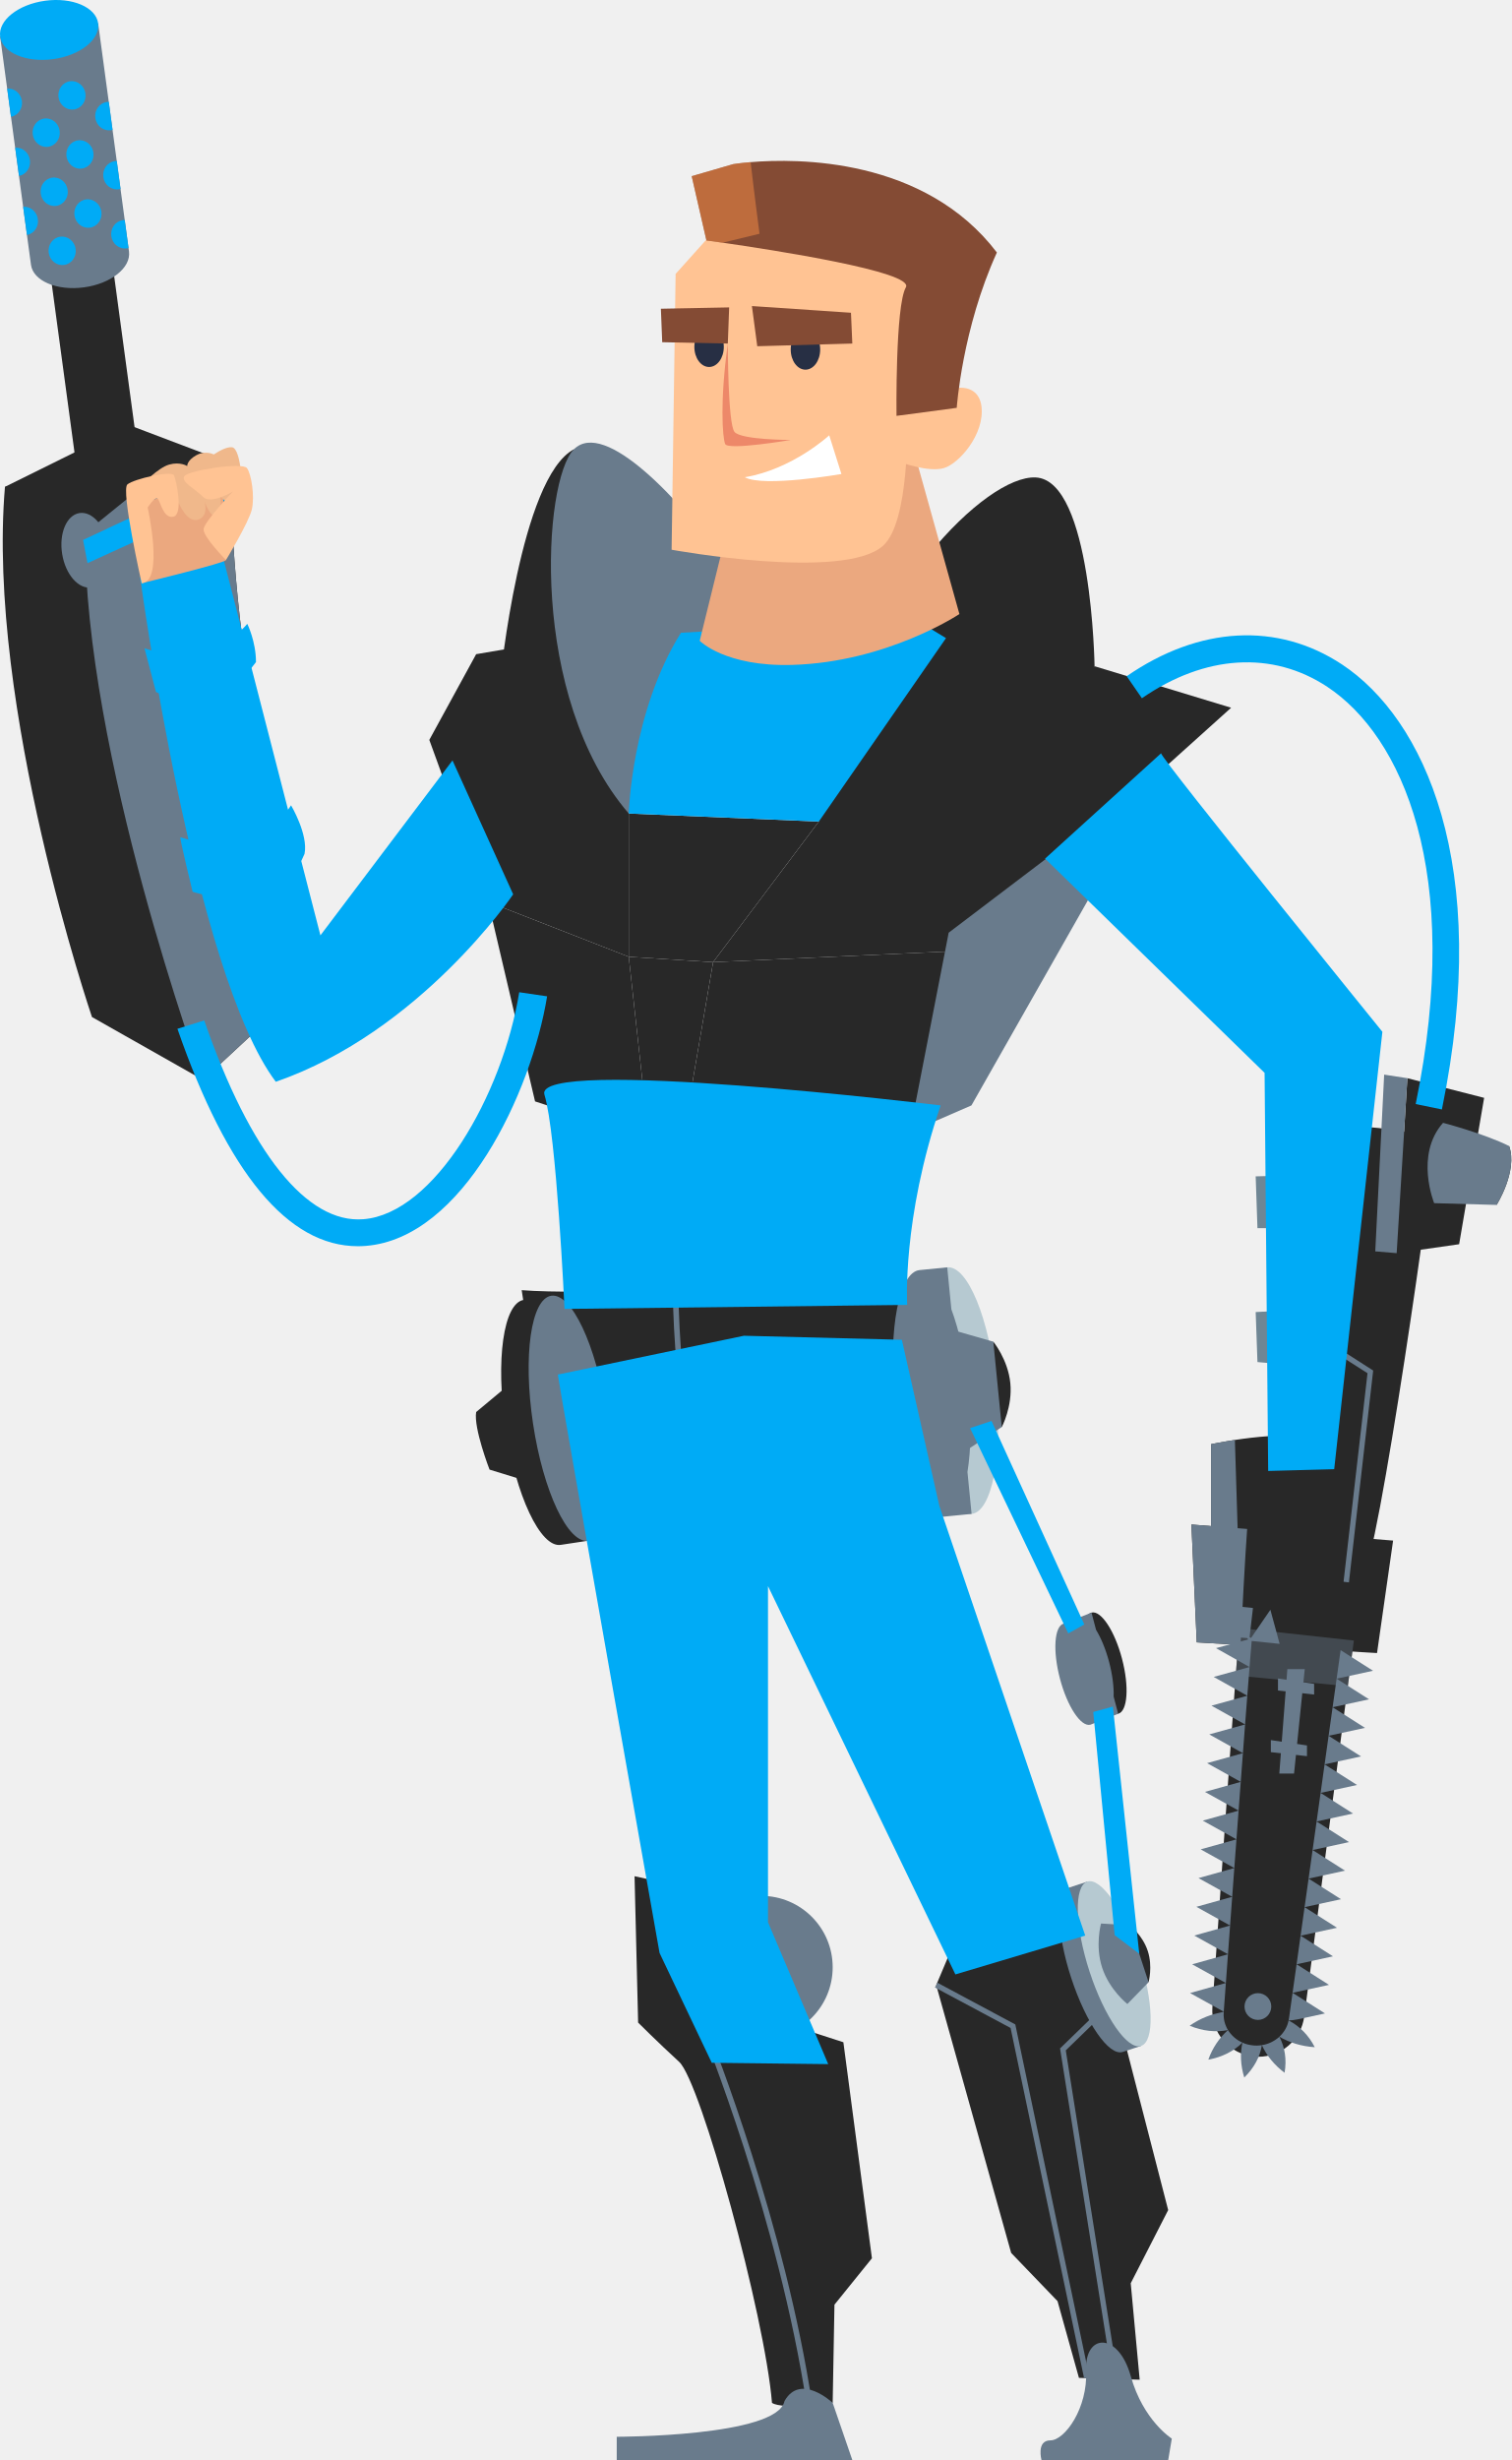
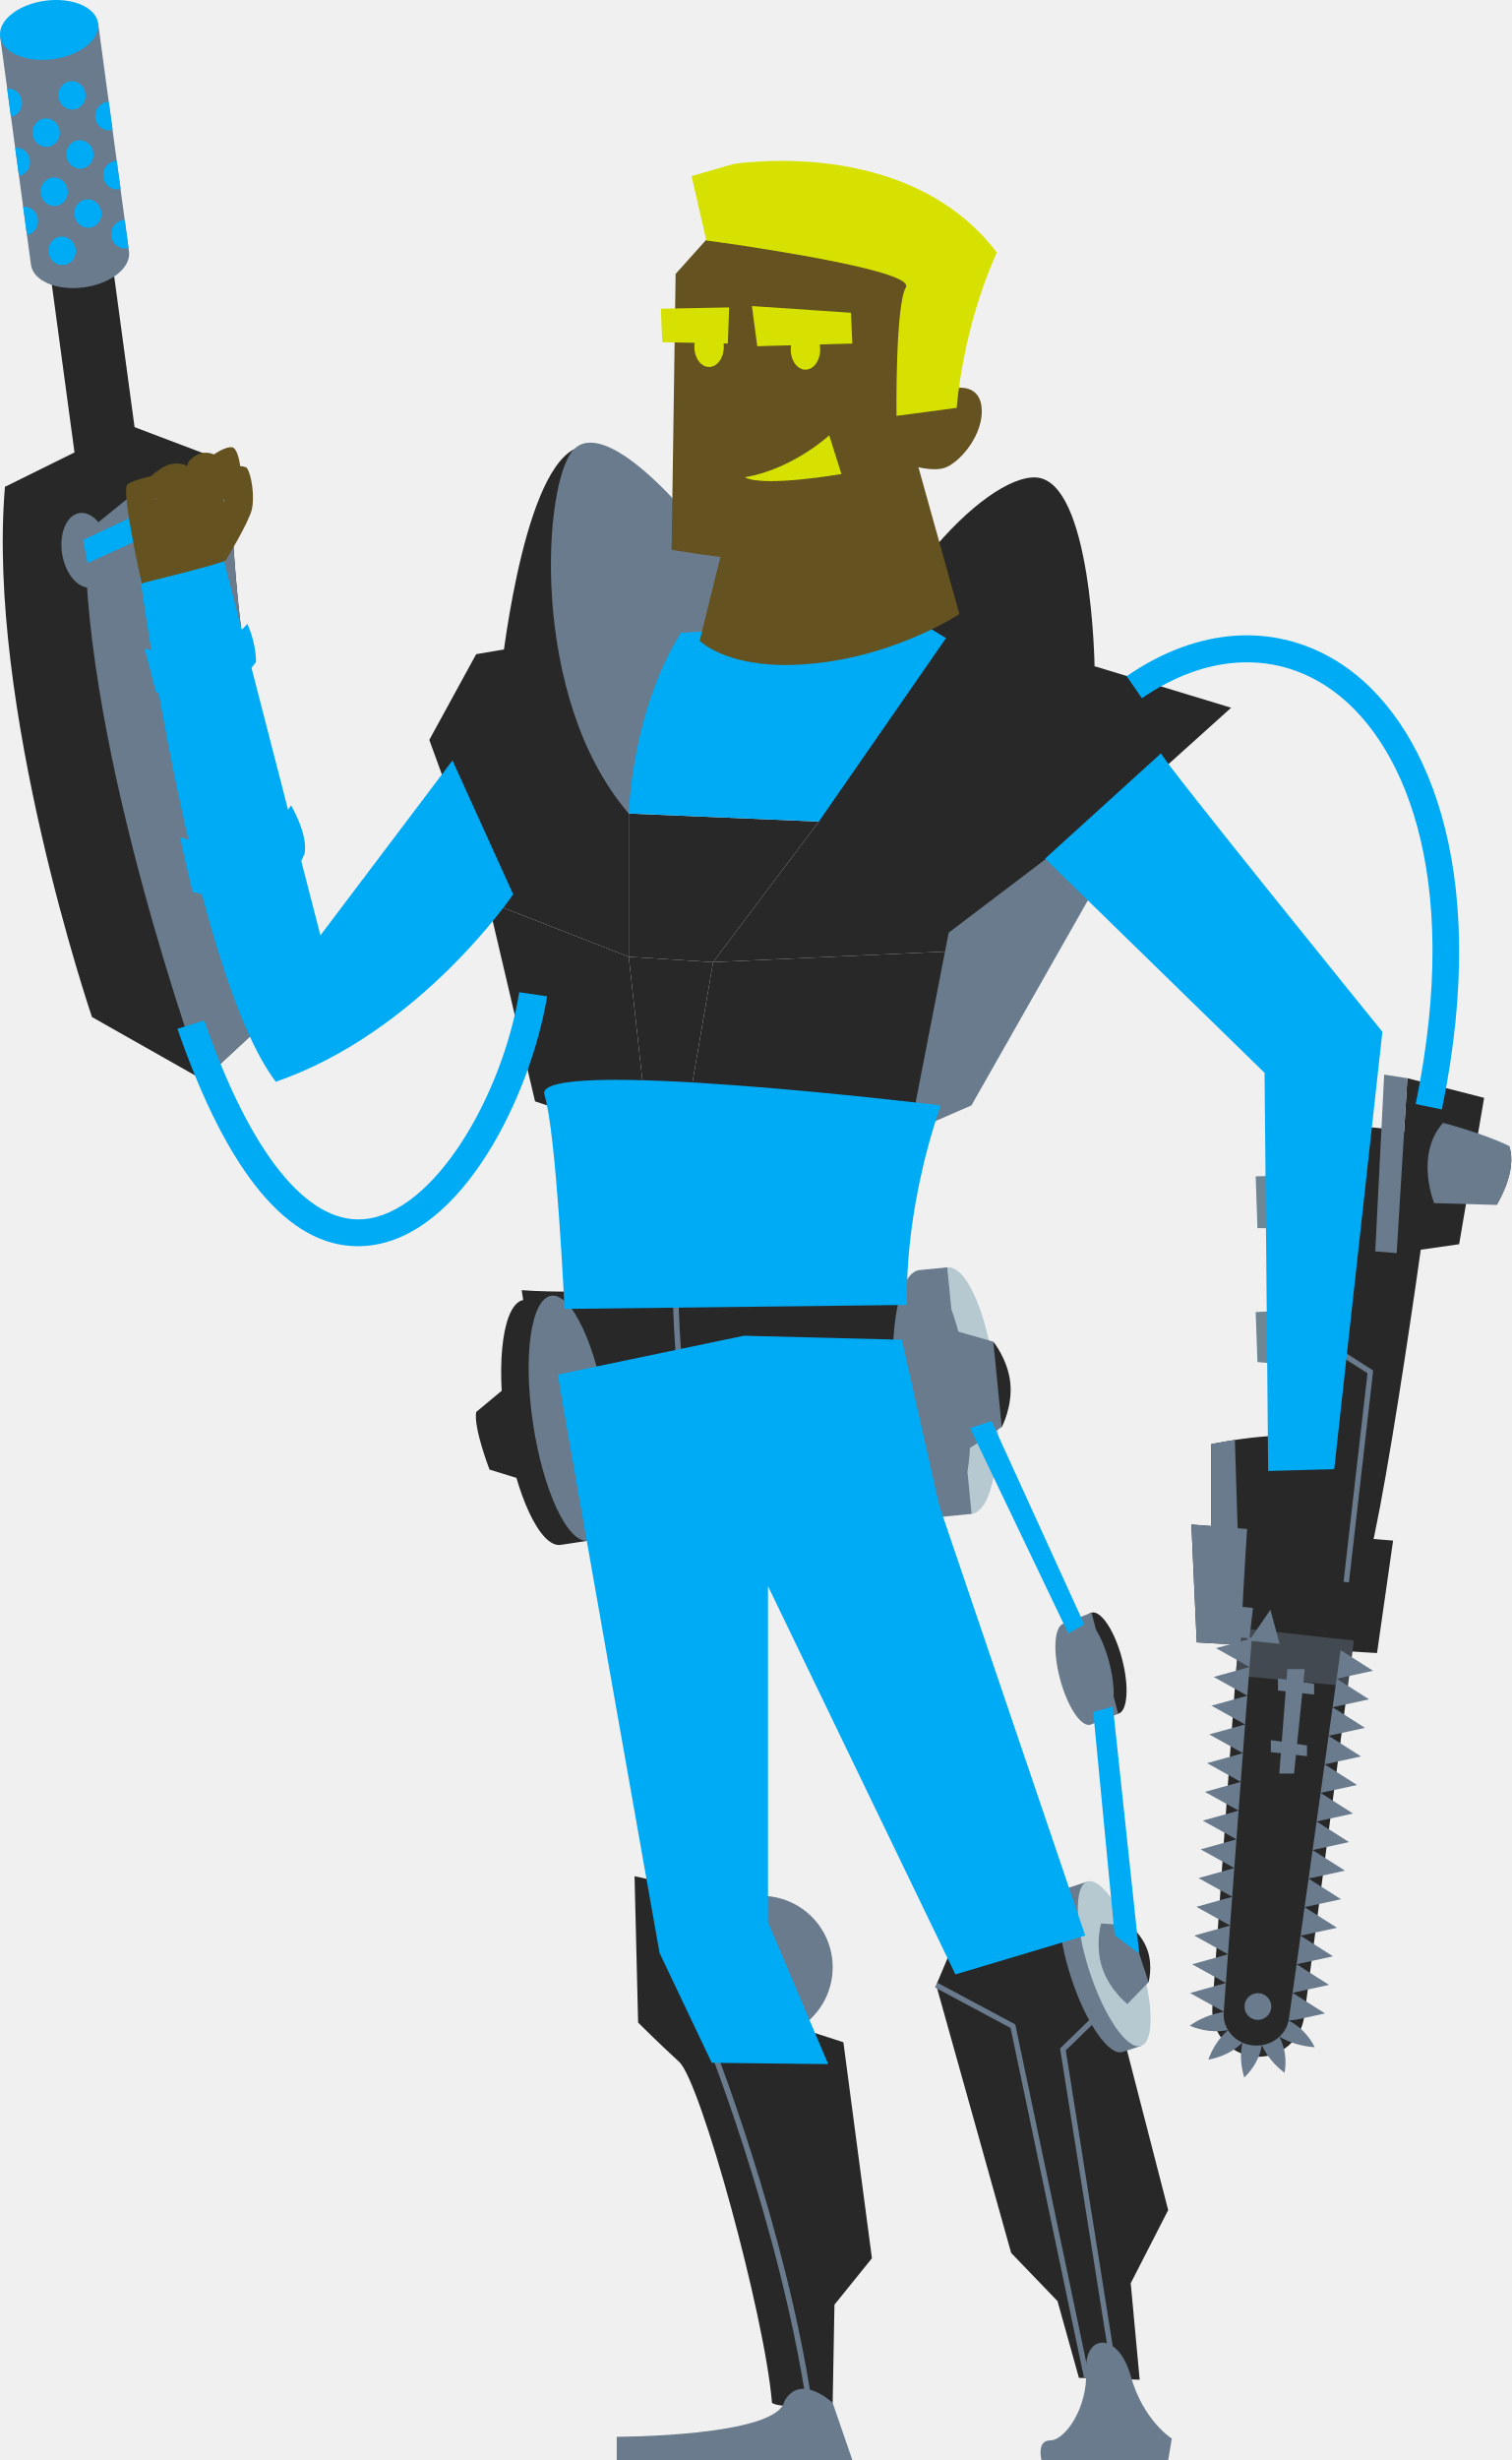
<svg xmlns="http://www.w3.org/2000/svg" viewBox="0 0 75.654 123.112">
  <g isolation="isolate">
    <g id="Layer_2" data-name="Layer 2">
      <g id="Grey" fill="#282828">
        <path d="M15.862,48.754l-5.696,5.294-.003-.003-5.559-3.147S-.689,35.353.249,24.363l7.843-.793,3.415-.346s.067,6.5,1.139,11.928c1.072,5.428,3.216,13.603,3.216,13.603Z" />
        <path d="M25.444,69.326l-1.608,1.34c-.134.804.67,2.881.67,2.881l1.742.536-.804-4.758Z" />
        <path d="M28.978,70.907c-.234-1.552-.622-2.939-1.069-3.976l-.315-2.085-1.376.208c-1.014.153-1.421,3.022-.91,6.407.511,3.386,1.747,6.006,2.76,5.853l1.376-.208-.315-2.085c.122-1.123.082-2.562-.152-4.115Z" />
        <polygon points="65.584 82.425 67.11 82.582 66.646 80.877 65.584 82.425" />
        <polygon points="64.058 82.268 65.584 82.425 65.12 80.719 64.058 82.268" />
        <path d="M67.773,82.103l-.303,2.286-2.182,16.532c-.153,1.158-1.142,2.01-2.289,2.01-.062,0-.123-.003-.185-.008-1.262-.102-2.209-1.198-2.123-2.463.279-4.055.86-12.482,1.169-16.61.104-1.399.174-2.302.193-2.375l5.72.627Z" />
        <polygon points="28.058 37.497 21.491 37.028 23.836 32.739 26.583 32.27 28.058 37.497" />
        <path d="M48.629,37.497c.201,0,8.309,2.144,8.309,2.144l4.691-4.222-6.835-2.077-6.165,4.155Z" />
        <polygon points="31.475 40.713 31.475 47.883 35.697 48.151 40.99 41.115 31.475 40.713" />
        <polygon points="31.475 47.883 24.439 45.136 21.491 37.028 29.8 37.095 31.475 40.713 31.475 47.883" />
        <polygon points="35.697 48.151 48.964 47.548 56.939 39.641 49.299 36.894 40.99 41.115 35.697 48.151" />
        <polygon points="31.475 47.883 32.48 56.997 34.155 57.131 35.697 48.151 31.475 47.883" />
        <polygon points="34.155 57.131 45.547 56.661 48.964 47.548 35.697 48.151 34.155 57.131" />
        <polygon points="32.48 56.997 26.784 55.12 24.439 45.136 31.475 47.883 32.48 56.997" />
        <path d="M46.083,64.032l-.335,3.551-5.026.469-2.68,8.577h-4.825l-3.752-7.572-2.68-.134-.67-4.356c1.431.118,4.372.086,7.567-.005.094-.003.185-.005.279-.011,5.717-.169,12.123-.52,12.123-.52Z" />
        <path d="M42.219,102.205l1.429,10.811-1.876,2.323-.089,4.914s-2.502.357-3.038,0c-.357-4.378-3.574-16.082-4.646-17.065-1.072-.983-2.055-1.966-2.055-1.966l-.179-7.326,2.412.536,1.698,5.718,6.343,2.055Z" />
        <path d="M56.603,114.268l.448,4.825-1.088-.032-.271-.008-1.147-.035-.279-.008-.255-.008-1.072-3.841-2.321-2.412-3.702-13.222-.051-.18.005-.011.976-2.313s-.893-3.573-.893-3.841l2.68-.268,1.608,2.769,3.664,1.072.82,3.176.078.3,2.675,10.373-1.876,3.664Z" />
        <path d="M68.217,78.796c-.102.038-.332.062-.654.07-.083.003-.177.005-.273.005-1.34.008-3.744-.137-5.27-.241-.828-.056-1.396-.102-1.396-.102v-6.253s.499-.104,1.193-.212c.992-.15,2.38-.303,3.275-.145.713-5.72.177-15.369.177-15.369.461-.153,1.19-.212,1.994-.201.088,0,.177,0,.265.003,1.943.054,4.203.461,4.264.826.088.536-2.86,21.352-3.576,21.62Z" />
        <polygon points="70.452 53.959 74.294 54.942 73.043 62.268 69.916 62.715 70.452 53.959" />
        <path d="M74.918,60.301s-1.072-1.876.627-2.948c.445,1.252-.627,2.948-.627,2.948Z" />
        <polygon points="69.737 77.099 68.933 82.728 62.101 82.323 59.908 82.192 59.64 76.295 62.431 76.518 69.737 77.099" />
        <path d="M31.475,40.713c-1.806-.579-3.442-2.305-4.61-3.857-1.126-1.501-1.823-2.844-1.823-2.844,0,0,1.005-10.118,3.686-11.525,0,0,.003.008.011.024.423.772.783,1.71,1.083,2.75,1.75,6.026,1.654,15.452,1.654,15.452Z" />
        <path d="M31.475,40.713c-1.806-.579-3.442-2.305-4.61-3.857-1.193-3.565-1.525-9.164,1.863-14.369,0,0,.003.008.011.024.07.177.501,1.241,1.083,2.75,1.75,6.026,1.654,15.452,1.654,15.452Z" />
        <path d="M54.794,33.342s-2.217,2.855-5.79,5.106c-2.219,1.399-4.959,2.565-8.014,2.667.557-5.503,2.972-10.242,5.492-13.348,2.021-2.493,4.112-3.932,5.363-3.873,2.814.134,2.948,9.448,2.948,9.448Z" />
        <path d="M49.005,38.448c-2.219,1.399-4.959,2.565-8.014,2.667.557-5.503,2.972-10.242,5.492-13.348,4.977,1.71,5.471,6.623,2.522,10.681Z" />
        <path d="M56.166,83.009c.369,1.398.283,2.632-.191,2.757-.474.125-1.157-.907-1.526-2.305-.369-1.398-.283-2.632.191-2.757.474-.125,1.157.907,1.526,2.304Z" />
        <path d="M50.576,69.218c.117,1.18-.428,2.2-.428,2.2,0,0-.734-.893-.851-2.073-.117-1.18.428-2.2.428-2.2,0,0,.734.893.851,2.073Z" />
        <path d="M57.456,97.638c.257.786.039,1.563.039,1.563,0,0-.635-.498-.892-1.284-.257-.787-.039-1.563-.039-1.563,0,0,.635.498.892,1.284Z" />
        <polygon points="42.934 43.952 43.202 42.791 48.294 43.059 48.116 44.31 42.934 43.952" />
        <polygon points=".249 24.363 4.262 26.67 10.903 22.956 6.481 21.281 .249 24.363" />
        <path d="M6.974,23.135l-1.409-10.426-3.121.422,1.409,10.426c.069.513.824.835,1.686.719.862-.116,1.504-.627,1.435-1.141Z" />
        <path d="M4.972,27.425c-.166-1.028-.821-1.776-1.463-1.673-.642.104-1.028,1.021-.862,2.048.166,1.027.821,1.776,1.463,1.673.642-.104,1.028-1.021.862-2.048Z" />
      </g>
      <g id="Color2" fill="#00ABF6">
        <path d="M15.862,48.754l-5.696,5.294-.003-.003c-.088-.249-5.961-16.366-5.902-27.374l3.83-3.101,3.415-.346s.067,6.5,1.139,11.928c1.072,5.428,3.216,13.603,3.216,13.603Z" fill="#697b8c" />
        <path d="M4.203,14.381c-1.355.183-2.543-.322-2.652-1.129L.007,1.83l4.906-.663,1.544,11.422c.109.807-.902,1.61-2.254,1.792Z" fill="#697b8c" />
        <path d="M30.354,70.7c.511,3.386.104,6.254-.91,6.407s-2.249-2.468-2.76-5.853c-.511-3.386-.104-6.254.91-6.407,1.014-.153,2.249,2.468,2.76,5.853Z" fill="#697b8c" />
        <path d="M52.136,123.112h6.344l.179-1.072s-1.429-.894-2.055-3.127-2.323-2.144-2.234-.268c.089,1.876-1.072,3.484-1.787,3.484s-.447.983-.447.983Z" fill="#697b8c" />
        <path d="M41.683,120.253l.983,2.859h-11.793v-1.162s8.041,0,8.398-1.787c.804-1.43,2.412.089,2.412.089Z" fill="#697b8c" />
        <circle cx="38.109" cy="98.453" r="3.574" fill="#697b8c" />
        <polygon points="62.627 81.972 62.616 81.966 62.564 81.937 62.552 81.931 62.555 81.906 62.579 81.701 62.627 81.292 62.722 80.473 61.203 80.316 61.017 81.014 60.994 81.156 60.975 81.299 60.956 81.497 60.923 81.863 61.796 81.929 62.232 81.963 62.433 81.978 62.483 82.046 60.871 82.482 62.551 83.428 62.658 82.124 64.058 82.268 63.594 80.562 62.627 81.972" fill="#697b8c" />
        <polygon points="62.439 84.864 62.551 83.428 60.756 83.922 62.439 84.864" fill="#697b8c" />
        <polygon points="62.328 86.301 62.439 84.864 60.644 85.361 62.328 86.301" fill="#697b8c" />
        <polygon points="62.219 87.738 62.328 86.301 60.534 86.799 62.219 87.738" fill="#697b8c" />
        <polygon points="62.111 89.175 62.219 87.738 60.425 88.237 62.111 89.175" fill="#697b8c" />
        <polygon points="62.003 90.613 60.21 91.114 61.896 92.051 62.003 90.613 62.003 90.613 62.111 89.175 60.317 89.676 62.003 90.613" fill="#697b8c" />
        <polygon points="60.103 92.552 61.789 93.488 61.896 92.051 60.103 92.552" fill="#697b8c" />
        <polygon points="59.996 93.99 61.683 94.926 61.789 93.488 59.996 93.99" fill="#697b8c" />
        <polygon points="59.89 95.428 61.577 96.364 61.683 94.926 59.89 95.428" fill="#697b8c" />
        <polygon points="59.784 96.866 61.471 97.802 61.577 96.364 59.784 96.866" fill="#697b8c" />
        <polygon points="59.678 98.305 61.366 99.24 61.471 97.802 59.678 98.305" fill="#697b8c" />
        <polygon points="59.573 99.743 61.26 100.678 61.366 99.24 59.573 99.743" fill="#697b8c" />
        <path d="M61.259,100.929c-.006-.039-.004-.078-.003-.118.002-.046-.003-.064.004-.134-.151.048-.294.064-.441.108-.146.039-.296.088-.439.145-.281.114-.57.264-.826.448.642.272,1.316.338,1.916.22-.08-.137-.14-.284-.178-.436-.016-.077-.03-.153-.033-.232Z" fill="#697b8c" />
        <path d="M61.47,101.597c-.429.386-.779.898-.982,1.479.692-.124,1.287-.432,1.707-.853-.302-.13-.554-.358-.725-.627Z" fill="#697b8c" />
        <path d="M62.671,102.356c-.166-.021-.328-.062-.476-.132-.123.56-.092,1.148.092,1.746.491-.477.793-1.049.882-1.62-.163.027-.332.031-.498.006Z" fill="#697b8c" />
        <path d="M64.304,103.731c.116-.653.014-1.283-.259-1.8-.241.216-.548.372-.877.419.237.523.624.997,1.135,1.382Z" fill="#697b8c" />
        <path d="M65.815,102.453c-.302-.6-.77-1.062-1.31-1.339-.056.311-.226.593-.46.816.507.295,1.118.483,1.77.523Z" fill="#697b8c" />
        <path d="M64.555,100.803c-.016.118-.034.252-.049.312.301-.007.608-.088.91-.153l.911-.199-1.622-1.032-.1.715-.05.357Z" fill="#697b8c" />
        <polygon points="66.528 99.334 64.906 98.302 64.705 99.731 66.528 99.334" fill="#697b8c" />
        <polygon points="66.728 97.905 65.106 96.873 64.906 98.302 66.728 97.905" fill="#697b8c" />
        <polygon points="66.929 96.476 65.306 95.444 65.106 96.873 66.929 96.476" fill="#697b8c" />
        <polygon points="67.129 95.047 65.507 94.015 65.306 95.444 67.129 95.047" fill="#697b8c" />
        <polygon points="67.329 93.618 65.707 92.585 65.507 94.015 67.329 93.618" fill="#697b8c" />
        <polygon points="67.53 92.189 65.908 91.156 65.707 92.585 67.53 92.189" fill="#697b8c" />
        <polygon points="67.73 90.759 66.108 89.727 65.908 91.156 67.73 90.759" fill="#697b8c" />
        <polygon points="67.931 89.33 66.308 88.298 66.108 89.727 67.931 89.33" fill="#697b8c" />
        <polygon points="68.131 87.901 66.509 86.869 66.308 88.298 68.131 87.901" fill="#697b8c" />
        <polygon points="68.331 86.472 66.709 85.44 66.509 86.869 68.331 86.472" fill="#697b8c" />
        <polygon points="68.532 85.043 66.91 84.011 66.709 85.44 68.532 85.043" fill="#697b8c" />
        <polygon points="68.732 83.614 67.11 82.582 66.91 84.011 68.732 83.614" fill="#697b8c" />
        <circle cx="62.969" cy="100.418" r=".67" fill="#697b8c" />
        <polygon points="63.974 84.001 63.974 84.604 65.784 84.805 65.784 84.269 63.974 84.001" fill="#697b8c" />
        <polygon points="63.617 87.084 63.617 87.687 65.426 87.888 65.426 87.352 63.617 87.084" fill="#697b8c" />
        <path d="M67.773,82.103l-.303,2.286-5.61-.539c.104-1.399.174-2.302.193-2.375l5.72.627Z" fill="#697b8c" mix-blend-mode="multiply" opacity=".4" />
        <polygon points="45.547 56.661 48.629 55.321 54.794 44.466 53.052 42.456 47.49 46.677 45.547 56.661" fill="#697b8c" />
        <polygon points="38.042 76.63 39.248 76.496 41.928 67.785 40.454 67.718 38.042 76.63" fill="#697b8c" />
        <path d="M55.522,83.179c-.169-.641-.404-1.203-.655-1.613l-.227-.861-1.389.547c-.474.125-.56,1.36-.191,2.757.368,1.398,1.052,2.43,1.526,2.305l1.389-.547-.227-.861c.016-.481-.057-1.086-.226-1.727Z" fill="#697b8c" />
        <ellipse cx="48.026" cy="69.594" rx="1.856" ry="6.2" transform="translate(-6.611 5.06) rotate(-5.643)" fill="#b6c9d1" />
        <path d="M35.434,76.63h-.284c-.389-1.772-1.423-6.982-1.469-12.067.094-.003.185-.005.279-.011.043,5.12,1.099,10.376,1.474,12.078Z" fill="#697b8c" />
        <path d="M40.384,120.363c-1.411-9.346-5.224-18.726-5.263-18.82l-.023-.056.651-1.395.252.118-.6,1.285c.322.8,3.899,9.829,5.257,18.827l-.275.042Z" fill="#697b8c" />
        <polygon points="50.825 101.314 54.545 119.017 54.266 119.009 50.589 101.491 46.917 99.526 46.801 99.464 46.866 99.346 46.871 99.335 46.927 99.228 50.825 101.314" fill="#697b8c" />
        <polygon points="53.352 102.611 55.963 119.06 55.692 119.052 53.065 102.514 55.727 99.931 56.153 99.518 56.341 99.711 55.805 100.231 53.352 102.611" fill="#697b8c" />
        <path d="M66.074,58.783l-3.216.089.089,2.591h3.127s.804-2.68,0-2.68Z" fill="#6f8694" />
        <polygon points="66.163 65.484 62.858 65.663 62.947 68.165 65.985 68.433 66.163 65.484" fill="#6f8694" />
        <path d="M68.74,68.589l-1.177,10.276-.037.327-.268-.032.032-.289,1.166-10.148-1.67-1.067.003-.078c.056-1.651.316-8.952.474-11.231.088,0,.177,0,.265.003-.121,1.798-.332,7.296-.469,11.161l1.681,1.078Z" fill="#697b8c" />
        <polygon points="69.29 53.78 68.844 62.625 69.916 62.715 70.452 53.959 69.29 53.78" fill="#697b8c" />
        <path d="M74.918,60.301l-3.125-.088s-.984-2.412.445-4.02c0,0,2.056.536,3.307,1.161.445,1.252-.627,2.948-.627,2.948Z" fill="#697b8c" />
        <path d="M62.02,78.63c-.828-.056-1.396-.102-1.396-.102v-6.253s.499-.104,1.193-.212l.204,6.567Z" fill="#697b8c" />
        <path d="M62.431,76.518c-.102,1.386-.255,4.302-.33,5.806l-2.192-.131-.268-5.897,2.79.222Z" fill="#697b8c" />
        <path d="M31.475,40.713c-5.026-5.83-4.288-16.685-2.747-18.226,1.541-1.541,5.361,2.546,7.706,5.83-.737,2.479-4.959,12.397-4.959,12.397Z" fill="#697b8c" />
        <path d="M48.488,69.549c-.154-1.562-.47-2.967-.864-4.026l-.207-2.098-1.385.137c-1.02.101-1.574,2.945-1.237,6.352.337,3.407,1.437,6.088,2.457,5.987l1.385-.137-.207-2.098c.179-1.115.214-2.555.059-4.117Z" fill="#697b8c" />
        <path d="M49.725,67.145l-1.997-.573s-.771,1.442-.606,3.111c.165,1.669,1.203,2.933,1.203,2.933l1.822-1.198-.422-4.273Z" fill="#697b8c" />
        <path d="M56.083,98.177c-.34-1.041-.767-1.951-1.195-2.613l-.457-1.398-.923.302c-.68.222-.629,2.243.114,4.514.743,2.271,1.896,3.932,2.576,3.709l.923-.302-.457-1.398c-.046-.787-.239-1.773-.58-2.814Z" fill="#697b8c" />
        <path d="M57.007,97.875c.743,2.271.794,4.292.114,4.514-.68.222-1.833-1.438-2.576-3.709-.743-2.271-.794-4.292-.114-4.515.68-.222,1.833,1.438,2.576,3.709Z" fill="#b6c9d1" />
        <path d="M56.564,96.353l-1.447-.089s-.308,1.099.056,2.211c.364,1.112,1.262,1.817,1.262,1.817l1.061-1.091-.931-2.848Z" fill="#697b8c" />
        <polygon points="64.444 83.532 64.041 88.759 64.779 88.759 65.315 83.532 64.444 83.532" fill="#697b8c" />
        <path d="M5.437,27.35c-.166-1.028-.821-1.776-1.463-1.673s-1.028,1.021-.862,2.048c.166,1.027.821,1.776,1.463,1.673.642-.104,1.028-1.021.862-2.048Z" fill="#697b8c" />
      </g>
      <g id="Color" fill="#00ABF6">
        <path d="M17.91,62.367c-3.49,0-6.526-3.657-9.028-10.88l1.342-.418c2.299,6.636,5.142,10.174,7.966,9.947,3.552-.277,6.963-6.209,7.802-11.359l1.396.205c-.784,4.812-4.213,12.11-9.082,12.49-.132.01-.265.016-.396.016Z" />
        <path d="M72.18,55.523l-1.312-.27c2.397-11.651-.714-18.426-4.425-20.881-2.743-1.815-6.125-1.607-9.28.572l-.762-1.103c3.628-2.506,7.558-2.72,10.781-.587,4.076,2.698,7.529,9.964,4.998,22.269Z" />
        <path d="M47.088,55.321c-1.943,5.696-1.675,9.984-1.675,9.984l-17.154.201s-.402-8.778-1.005-10.721c-.603-1.943,19.835.536,19.835.536Z" />
        <path d="M27.924,68.79c0,.201,5.093,28.948,5.093,28.948l2.613,5.495,5.83.067-3.015-7.103v-16.819l9.381,19.433,6.5-1.943-7.304-21.51-1.876-8.309-7.907-.201-9.314,1.943Z" />
        <path d="M22.652,38.055l-6.612,8.756-4.869-18.896-4.155.983s2.68,19.79,6.79,25.24c7.237-2.502,11.883-9.381,11.883-9.381l-3.038-6.701Z" />
        <path d="M34.088,31.667c-2.479,3.954-2.613,9.046-2.613,9.046l9.515.402,6.366-9.18-1.541-.938-11.727.67Z" />
        <path d="M58.122,37.698c0,.268,11.079,13.938,11.079,13.938l-2.412,21.89-3.306.089-.179-19.924-10.989-10.721,5.807-5.271Z" />
        <polygon points="48.562 71.47 53.476 81.745 54.28 81.298 49.635 71.113 48.562 71.47" />
        <polygon points="55.799 96.845 54.727 85.676 55.71 85.408 57.03 97.777 55.799 96.845" />
        <path d="M9.025,41.902c-.016.133.617,2.727.617,2.727,0,0,4.254,1.422,5.603-1.899.194-.967-.675-2.427-.675-2.427,0,0-1.692,2.82-5.545,1.598Z" />
        <path d="M7.233,32.446l.577,2.187s2.87,1.412,5.004-1.498c0-1.039-.436-1.915-.436-1.915,0,0-1.787,2.323-5.145,1.226Z" />
        <path d="M4.277,4.682c-.053-.39-.398-.666-.77-.616-.373.05-.632.408-.579.798.053.391.398.666.77.616.373-.05.632-.408.579-.798Z" />
        <path d="M4.676,7.639c-.053-.39-.398-.666-.77-.616-.373.05-.632.408-.579.798s.398.666.77.616c.373-.05.632-.408.579-.798Z" />
        <path d="M5.076,10.596c-.053-.39-.398-.666-.77-.616-.373.05-.632.408-.579.798s.398.666.771.616c.373-.05.632-.408.579-.798Z" />
        <path d="M1.097,5.055c-.051-.379-.377-.651-.737-.619l.19,1.41c.355-.065.598-.414.547-.791Z" />
        <path d="M1.497,8.012c-.051-.379-.377-.651-.737-.619l.191,1.41c.355-.065.598-.414.547-.791Z" />
        <path d="M1.896,10.969c-.051-.379-.377-.651-.737-.619l.19,1.41c.356-.065.598-.414.547-.79Z" />
        <path d="M2.987,6.549c-.053-.39-.398-.666-.77-.616-.373.05-.632.408-.579.798.053.39.398.666.77.616.373-.05.632-.408.579-.798Z" />
        <path d="M3.387,9.506c-.053-.391-.398-.666-.77-.616-.373.05-.632.408-.579.798s.398.666.771.616c.373-.05.632-.408.579-.798Z" />
        <path d="M3.787,12.462c-.053-.391-.398-.666-.771-.616-.373.05-.632.408-.579.798s.398.666.77.616c.373-.05.632-.408.579-.798Z" />
        <path d="M5.542,6.518c-.372.05-.717-.225-.77-.615-.053-.391.207-.75.579-.8.032-.004.064-.006.094-.007l.19,1.405c-.029.007-.06.014-.092.018Z" />
        <path d="M5.942,9.475c-.372.05-.717-.225-.77-.615-.053-.391.207-.748.579-.798.032-.004.064-.006.094-.007l.19,1.402c-.029.007-.06.014-.092.018Z" />
        <path d="M6.341,12.431c-.372.05-.717-.225-.77-.615-.053-.391.207-.748.579-.798.032-.004.064-.006.094-.007l.19,1.403c-.029.007-.06.014-.092.018Z" />
        <path d="M2.263.037C.909.22-.101,1.023.008,1.83c.109.807,1.295,1.312,2.65,1.13,1.354-.183,2.364-.986,2.255-1.792C4.804.36,3.617-.146,2.263.037Z" />
        <path d="M2.34.608c-.825.111-1.44.6-1.374,1.092.066.492.789.8,1.614.688.825-.112,1.44-.6,1.374-1.092-.066-.492-.789-.8-1.614-.688Z" />
        <polygon points="4.158 27.021 11.216 23.715 11.707 24.832 4.381 28.183 4.158 27.021" />
      </g>
      <g id="Face">
-         <path d="M7.092,29.188s4.257-1.033,4.221-1.162c-.035-.129-.19-4.396-.19-4.396l-4.004,1.612-.026,3.946Z" fill="#eba87f" />
-         <path d="M11.614,22.383c-.251-.028-.617.167-.91.359-.116-.052-.481-.183-.879.041-.481.271-.453.542-.453.542,0,0-.341-.23-.901-.076s-1.385,1.03-1.385,1.03l1.875.92s.426,1.041,1.005.789c.39-.17.346-.618.275-.894.115.318.356.846.653.731.151-.058.173-.472.141-.978.161.174.625.623.884.325.316-.365.174-2.735-.304-2.789Z" fill="#f0b88b" />
-         <path d="M36.233,27.178l-1.206,4.892s1.274,1.301,4.624,1.206c4.758-.134,8.376-2.546,8.376-2.546l-2.077-7.438-1.675-.335-4.155,3.886-3.886.335Z" fill="#eba87f" />
-         <path d="M36.166,11.095l-2.345,2.613-.201,13.804s8.614,1.575,10.587-.201c1.34-1.206,1.206-6.232,1.206-6.232l-.067-4.289s1.675-1.876.67-3.819c-1.005-1.943-8.443-1.876-8.979-1.809-.536.067-.871-.067-.871-.067Z" fill="#ffc393" />
-         <path d="M36.434,17.193c-.402,2.881-.268,4.691-.134,5.026.134.335,3.283-.201,3.283-.201,0,0-2.479,0-2.814-.402-.335-.402-.335-4.423-.335-4.423Z" fill="#ed8869" />
-         <path d="M44.944,21.113c2.278-2.111,4.021-2.144,4.188-.771.167,1.374-1.106,2.848-1.876,3.082-.771.234-2.211-.302-2.211-.302l-.101-2.01Z" fill="#ffc393" />
-         <path d="M7.092,29.188s-1.053-4.668-.713-4.947c.34-.279,2.216-.703,2.33-.456.114.247.489,1.976-.04,2.075-.529.099-.647-.866-.8-.917-.153-.051-.477.456-.477.456,0,0,.835,3.708-.301,3.789Z" fill="#ffc393" />
-         <path d="M11.313,28.026s1.147-1.891,1.295-2.534-.02-1.755-.244-2.064c-.224-.309-2.934.113-3.134.399-.199.287.546.637.935,1.04.389.403,1.5-.274,1.5-.274,0,0-1.438,1.508-1.473,1.888-.034.38,1.12,1.545,1.12,1.545Z" fill="#ffc393" />
+         <path d="M7.092,29.188s4.257-1.033,4.221-1.162c-.035-.129-.19-4.396-.19-4.396l-4.004,1.612-.026,3.946Z" fill="#645220" />
+         <path d="M11.614,22.383c-.251-.028-.617.167-.91.359-.116-.052-.481-.183-.879.041-.481.271-.453.542-.453.542,0,0-.341-.23-.901-.076s-1.385,1.03-1.385,1.03l1.875.92s.426,1.041,1.005.789c.39-.17.346-.618.275-.894.115.318.356.846.653.731.151-.058.173-.472.141-.978.161.174.625.623.884.325.316-.365.174-2.735-.304-2.789Z" fill="#645220" />
+         <path d="M36.233,27.178l-1.206,4.892s1.274,1.301,4.624,1.206c4.758-.134,8.376-2.546,8.376-2.546l-2.077-7.438-1.675-.335-4.155,3.886-3.886.335Z" fill="#645220" />
+         <path d="M36.166,11.095l-2.345,2.613-.201,13.804s8.614,1.575,10.587-.201c1.34-1.206,1.206-6.232,1.206-6.232l-.067-4.289s1.675-1.876.67-3.819c-1.005-1.943-8.443-1.876-8.979-1.809-.536.067-.871-.067-.871-.067Z" fill="#645220" />
+         <path d="M36.434,17.193c-.402,2.881-.268,4.691-.134,5.026.134.335,3.283-.201,3.283-.201,0,0-2.479,0-2.814-.402-.335-.402-.335-4.423-.335-4.423Z" fill="#645220" />
+         <path d="M44.944,21.113c2.278-2.111,4.021-2.144,4.188-.771.167,1.374-1.106,2.848-1.876,3.082-.771.234-2.211-.302-2.211-.302l-.101-2.01Z" fill="#645220" />
+         <path d="M7.092,29.188s-1.053-4.668-.713-4.947c.34-.279,2.216-.703,2.33-.456.114.247.489,1.976-.04,2.075-.529.099-.647-.866-.8-.917-.153-.051-.477.456-.477.456,0,0,.835,3.708-.301,3.789Z" fill="#645220" />
+         <path d="M11.313,28.026s1.147-1.891,1.295-2.534-.02-1.755-.244-2.064c-.224-.309-2.934.113-3.134.399-.199.287.546.637.935,1.04.389.403,1.5-.274,1.5-.274,0,0-1.438,1.508-1.473,1.888-.034.38,1.12,1.545,1.12,1.545Z" fill="#645220" />
      </g>
      <g id="Hair">
-         <path d="M49.903,12.637c-1.742,3.82-2.01,7.773-2.01,7.773l-3.015.402s-.067-5.495.469-6.433c.445-.777-6.717-1.879-9.172-2.233-.507-.072-.812-.113-.812-.113l-.737-3.216,2.077-.603s.322-.054.874-.099c2.318-.196,8.7-.241,12.327,4.522Z" fill="#844b34" />
-         <path d="M38.021,11.698l-1.847.448c-.507-.072-.812-.113-.812-.113l-.737-3.216,2.077-.603s.322-.054.874-.099c.153,1.353.445,3.584.445,3.584Z" fill="#f78d46" mix-blend-mode="multiply" opacity=".5" />
-         <path d="M41.057,17.495c0,.555-.33,1.005-.737,1.005s-.737-.45-.737-1.005.33-1.005.737-1.005.737.45.737,1.005Z" fill="#272f44" />
-         <path d="M36.233,17.361c0,.555-.33,1.005-.737,1.005s-.737-.45-.737-1.005.33-1.005.737-1.005.737.45.737,1.005Z" fill="#272f44" />
-         <path d="M37.283,23.884c2.392-.397,4.227-2.098,4.227-2.098l.611,1.936s-3.894.68-4.837.162Z" fill="#fff" />
-         <polygon points="37.64 15.317 37.908 17.327 42.666 17.193 42.599 15.652 37.64 15.317" fill="#844b34" />
-         <polygon points="36.501 15.384 36.434 17.193 33.15 17.126 33.083 15.451 36.501 15.384" fill="#844b34" />
+         <path d="M49.903,12.637c-1.742,3.82-2.01,7.773-2.01,7.773l-3.015.402s-.067-5.495.469-6.433c.445-.777-6.717-1.879-9.172-2.233-.507-.072-.812-.113-.812-.113l-.737-3.216,2.077-.603s.322-.054.874-.099c2.318-.196,8.7-.241,12.327,4.522Z" fill="#D6E101" />
+         <path d="M38.021,11.698l-1.847.448c-.507-.072-.812-.113-.812-.113l-.737-3.216,2.077-.603s.322-.054.874-.099c.153,1.353.445,3.584.445,3.584Z" fill="#D6E101" mix-blend-mode="multiply" opacity=".5" />
+         <path d="M41.057,17.495c0,.555-.33,1.005-.737,1.005s-.737-.45-.737-1.005.33-1.005.737-1.005.737.45.737,1.005Z" fill="#D6E101" />
+         <path d="M36.233,17.361c0,.555-.33,1.005-.737,1.005s-.737-.45-.737-1.005.33-1.005.737-1.005.737.45.737,1.005Z" fill="#D6E101" />
+         <path d="M37.283,23.884c2.392-.397,4.227-2.098,4.227-2.098l.611,1.936s-3.894.68-4.837.162Z" fill="#D6E101" />
+         <polygon points="37.64 15.317 37.908 17.327 42.666 17.193 42.599 15.652 37.64 15.317" fill="#D6E101" />
+         <polygon points="36.501 15.384 36.434 17.193 33.15 17.126 33.083 15.451 36.501 15.384" fill="#D6E101" />
      </g>
    </g>
  </g>
</svg>
